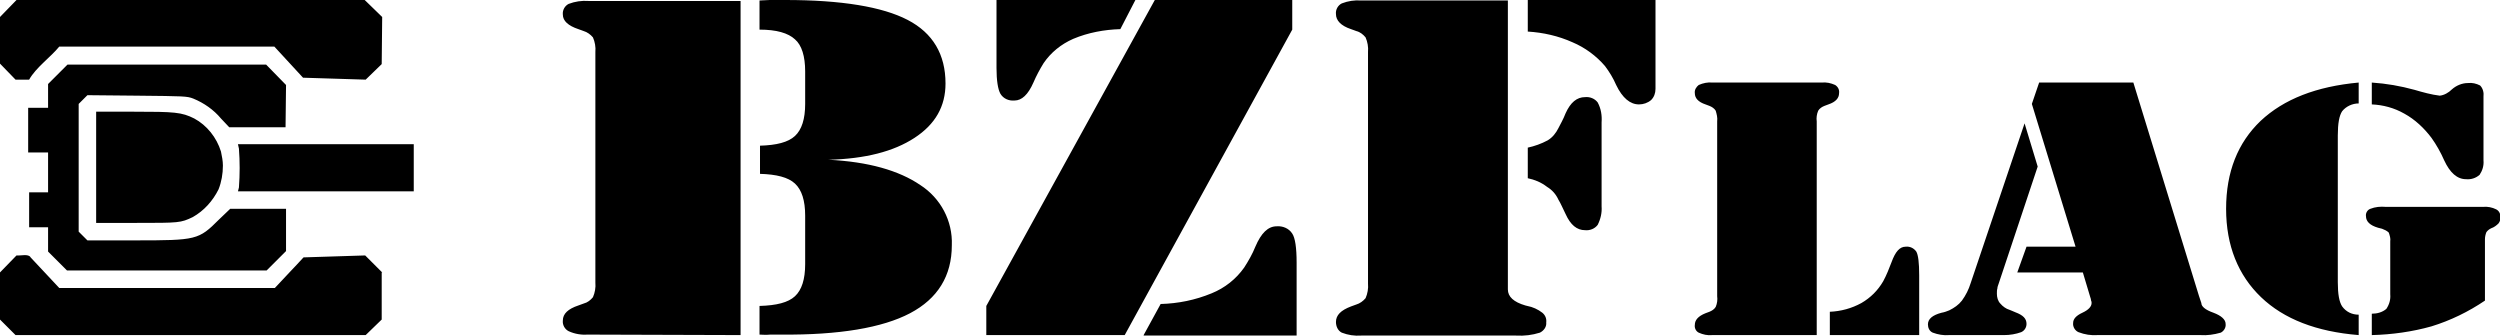
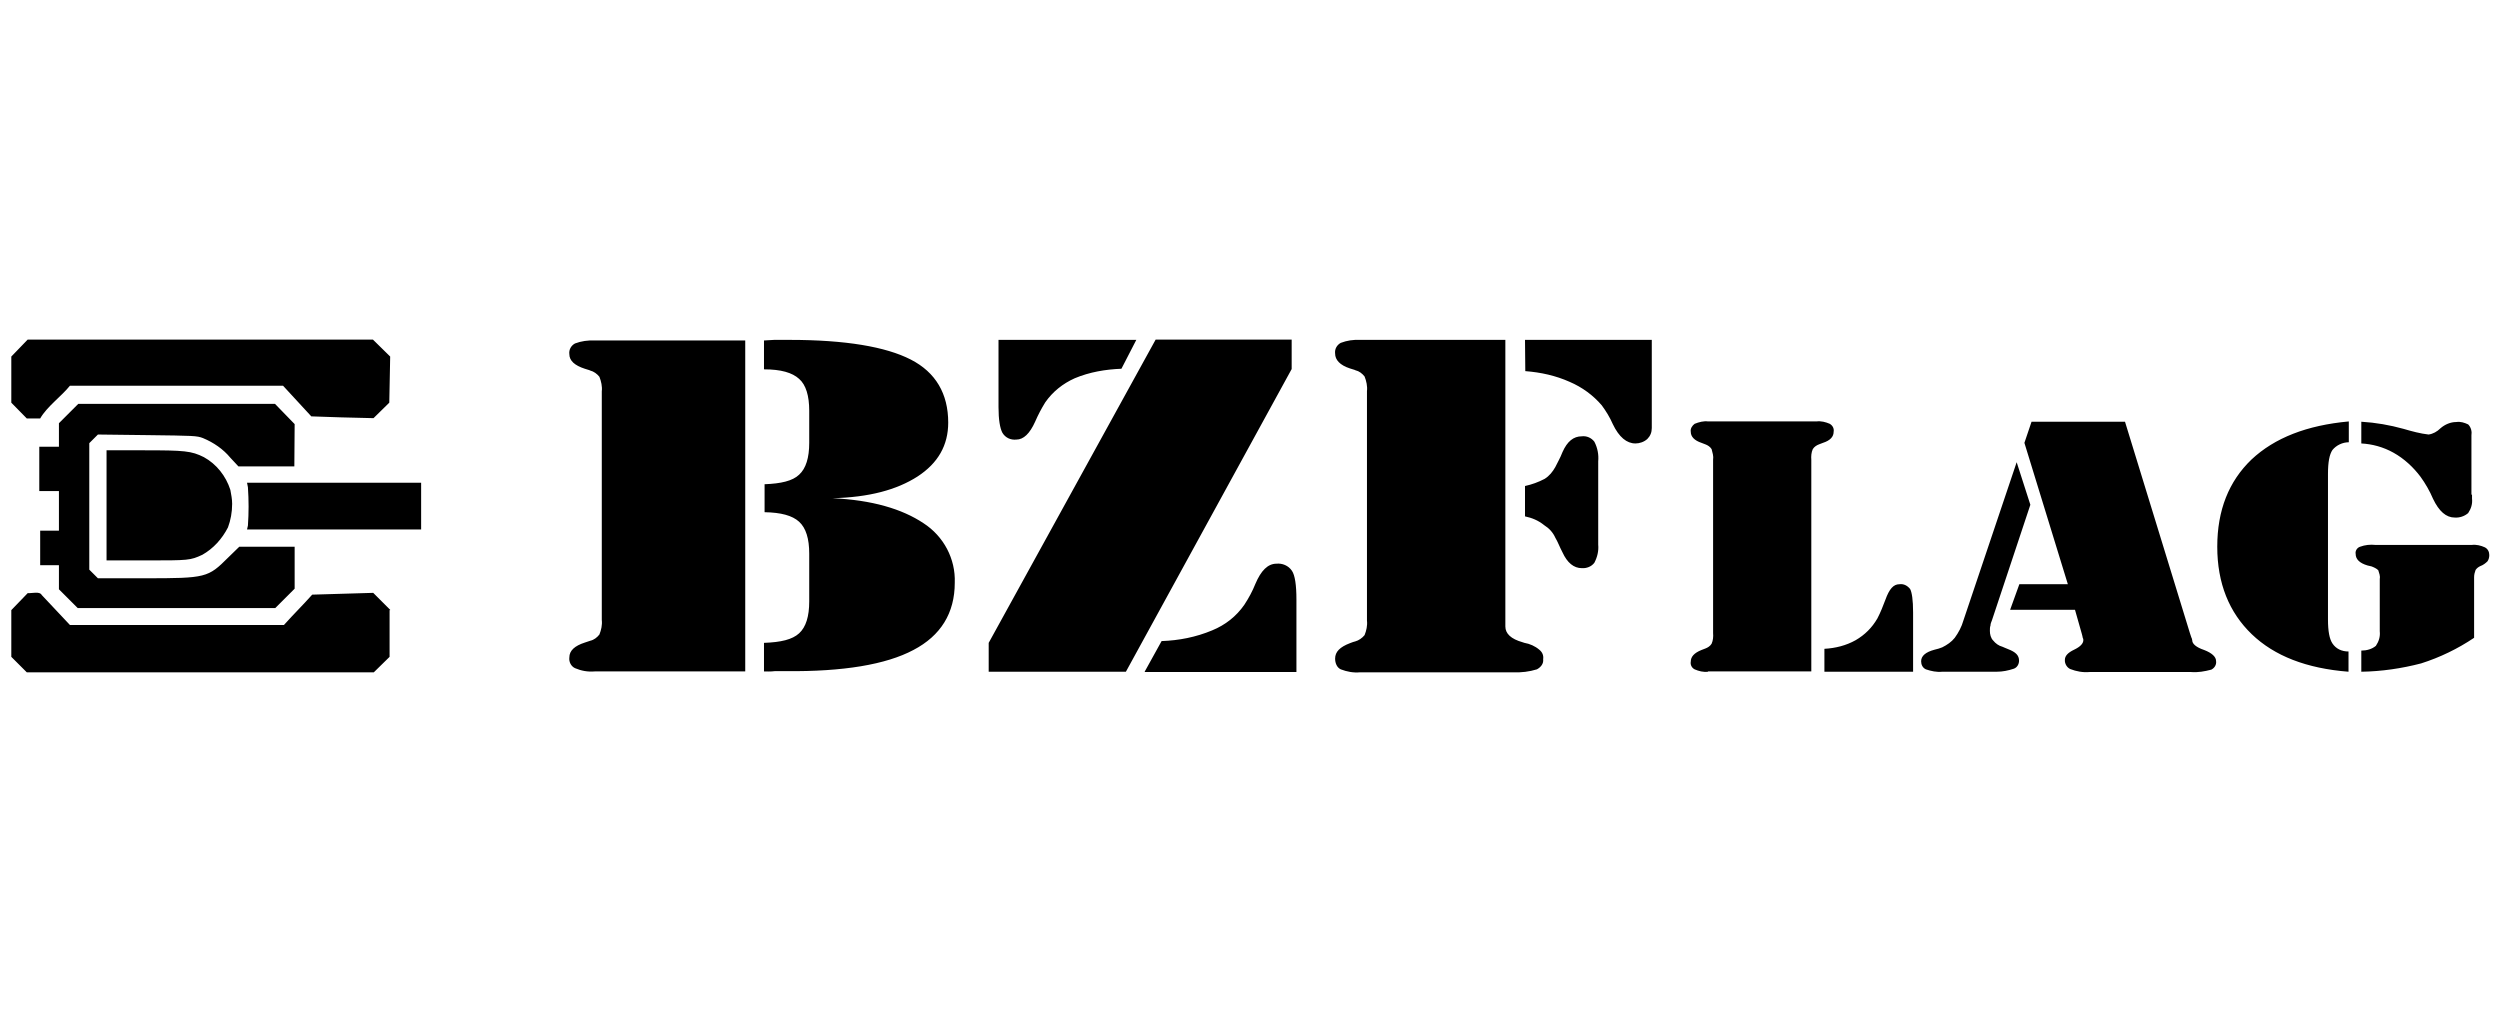
- <svg xmlns="http://www.w3.org/2000/svg" enable-background="new 0 0 514.8 69" viewBox="0 0 514.8 69">
-   <path d="m121.2 68.9c-1.4.1-2.8-.1-4.1-.7-.8-.4-1.3-1.3-1.2-2.2 0-1.4 1.1-2.4 3.2-3.1l1.1-.4c.8-.2 1.4-.7 1.9-1.3.4-.9.6-2 .5-3v-47.5c.1-1-.1-2.1-.5-3-.5-.6-1.2-1.1-1.9-1.3-.2-.1-.6-.2-1.1-.4-2.1-.7-3.2-1.7-3.2-3-.1-.9.4-1.8 1.2-2.2 1.3-.5 2.7-.7 4.1-.6h31.3v68.8zm35.2 0v-5.9c3.5-.1 5.9-.7 7.3-2s2.1-3.5 2.1-6.6v-10c0-3.1-.7-5.3-2.1-6.6s-3.8-1.9-7.2-2v-5.8c3.4-.1 5.8-.7 7.2-2s2.1-3.5 2.1-6.6v-6.7c0-3.1-.7-5.4-2.1-6.6-1.4-1.3-3.8-2-7.3-2v-6c.7 0 1.4-.1 2.1-.1s1.8 0 3.2 0c11.6 0 20 1.4 25.2 4.1s7.8 7.1 7.8 13.1c0 4.7-2.1 8.4-6.4 11.2s-10.1 4.3-17.7 4.5c8.2.4 14.5 2.2 18.9 5.2 4.2 2.7 6.7 7.4 6.5 12.4 0 6.3-2.9 11-8.6 14s-14.6 4.5-26.5 4.4h-2.3c-.9.1-1.7 0-2.2 0zm75.2.1h-28.5v-6l34.7-63h28.3v6.1zm2.2-69-3.1 6c-3.3.1-6.6.7-9.7 2-2.5 1.1-4.6 2.8-6.1 5-.8 1.3-1.5 2.6-2.1 4-1.1 2.5-2.4 3.7-3.9 3.7-1.2.1-2.3-.4-2.9-1.4-.5-.9-.8-2.7-.8-5.3v-14zm1.7 69 3.5-6.4c3.6-.1 7.1-.8 10.5-2.2 2.7-1.1 5-2.9 6.7-5.3.9-1.4 1.7-2.8 2.3-4.3 1.2-2.8 2.6-4.2 4.4-4.2 1.2-.1 2.5.4 3.2 1.5.6.9.9 2.9.9 6v15h-31.5zm75-11.4v2c0 1.5 1.2 2.6 3.6 3.3l.4.1c1.1.2 2.2.7 3.1 1.4.6.5.9 1.2.8 2 .1.9-.5 1.7-1.3 2.1-1.6.5-3.2.7-4.9.6h-31.9c-1.4.1-2.7-.1-4-.6-.8-.4-1.2-1.3-1.2-2.2 0-1.4 1-2.4 3.1-3.2.5-.2.8-.3 1.1-.4.7-.2 1.4-.7 1.9-1.3.4-.9.6-2 .5-3v-47.7c.1-1-.1-2.1-.5-3-.5-.6-1.1-1.1-1.9-1.3-.2-.1-.6-.2-1.1-.4-2.1-.7-3.1-1.8-3.1-3.1-.1-.9.4-1.8 1.2-2.2 1.3-.5 2.6-.7 4-.6h30.2zm4.1-57.6h26.3v18.3c0 .9-.3 1.7-.9 2.3-.7.6-1.6.9-2.5.9-1.8 0-3.4-1.3-4.7-4-.6-1.4-1.4-2.7-2.3-3.9-1.8-2.1-4.1-3.8-6.7-4.9-2.9-1.3-6-2-9.2-2.2zm0 36.7v-6.3c1.4-.3 2.8-.8 4.1-1.5 1-.6 1.7-1.5 2.2-2.5.4-.8 1-1.8 1.5-3.1 1-2.2 2.3-3.3 4-3.3 1-.1 2 .3 2.6 1.1.7 1.3.9 2.7.8 4.1v17.3c.1 1.3-.2 2.6-.8 3.8-.6.8-1.6 1.2-2.6 1.1-1.7 0-3-1.1-4-3.3-.6-1.2-1-2.2-1.5-3-.5-1.1-1.3-2-2.3-2.6-1.3-1-2.6-1.5-4-1.8zm38 32.3c-1 .1-1.9-.1-2.8-.5-.6-.3-.9-1-.8-1.6 0-1 .7-1.8 2.2-2.4l.8-.3c.5-.2 1-.5 1.3-1 .3-.7.4-1.5.3-2.2v-36c.1-.8-.1-1.5-.3-2.2-.3-.5-.8-.8-1.3-1l-.8-.3c-1.5-.5-2.2-1.3-2.2-2.3-.1-.7.3-1.3.8-1.7.9-.4 1.9-.6 2.8-.5h22.5c1-.1 1.9.1 2.8.5.6.4.9 1 .8 1.7 0 1-.7 1.8-2.2 2.3l-.8.3c-.5.2-1 .5-1.3 1-.3.7-.4 1.5-.3 2.2v44zm24.2 0v-4.8c2.3-.1 4.5-.7 6.5-1.8 1.9-1.1 3.4-2.6 4.5-4.5.7-1.3 1.2-2.6 1.7-3.9.8-2.2 1.7-3.2 2.9-3.2.9-.1 1.7.3 2.2 1 .4.7.6 2.3.6 4.9v12.3zm42.8-34.7-8 24c-.1.4-.3.7-.3 1.1-.1.3-.1.7-.1 1.1 0 .7.2 1.5.7 2 .5.6 1.2 1.1 1.9 1.3.3.1.7.3 1.2.5 1.6.6 2.3 1.3 2.3 2.4 0 .7-.4 1.4-1.1 1.7-1.1.4-2.3.6-3.5.6h-11.3c-1.2.1-2.3-.1-3.4-.5-.7-.3-1-1-1-1.7 0-1.1.9-1.9 2.8-2.4.6-.1 1.1-.3 1.6-.5 1-.5 1.9-1.1 2.6-2 .8-1.1 1.4-2.3 1.8-3.6l11.1-32.9zm9.3 21.8h-13.5l1.9-5.3h10.1l-9-29.4 1.5-4.4h19.4l13.5 43.9c.1.3.2.6.3.9.1.2.1.4.2.6 0 .7.8 1.4 2.5 2 1.6.6 2.5 1.4 2.5 2.3.1.8-.4 1.5-1 1.8-1.4.4-2.8.6-4.2.5h-21.1c-1.4.1-2.7-.1-4-.6-.7-.3-1.2-1.1-1.1-1.9 0-.8.6-1.5 1.9-2.1s1.9-1.3 1.9-2c0-.2 0-.3-.1-.5 0-.2-.1-.5-.2-.8zm56.8 8.7v4.2c-8.7-.7-15.4-3.3-20.1-7.8s-7.2-10.6-7.2-18.2 2.4-13.6 7.1-18.1c4.8-4.5 11.5-7.1 20.2-7.9v4.3c-1.3 0-2.6.6-3.4 1.6-.6.9-.9 2.5-.9 5v30.2c0 2.5.3 4.1.9 5 .8 1.1 2 1.7 3.4 1.7zm2.7 4.2v-4.4c1.1 0 2.2-.3 3-1 .6-.9.9-1.9.8-3v-10.9c.1-.6-.1-1.2-.3-1.8-.4-.4-.9-.6-1.4-.8l-.8-.2c-1.7-.5-2.5-1.3-2.5-2.4-.1-.6.3-1.3.9-1.5 1-.4 2.1-.5 3.2-.4h20c.9-.1 1.9.1 2.7.5.6.3.9.9.9 1.6 0 .5-.1.9-.4 1.3-.4.4-.9.8-1.5 1-.4.2-.7.4-1 .8-.2.5-.3 1-.3 1.5v12.6c-3.4 2.3-7.1 4.1-11 5.3-3.9 1.1-8.1 1.7-12.3 1.8zm23-36.8v.8c.1 1.1-.2 2.1-.8 3-.8.7-1.8 1-2.8.9-1.8 0-3.3-1.3-4.5-3.9-.7-1.6-1.6-3.2-2.6-4.6-1.5-2-3.4-3.8-5.6-5-2.1-1.2-4.4-1.8-6.7-1.9v-4.5c3 .2 5.9.7 8.8 1.5 1.7.5 3.5 1 5.2 1.2.9-.1 1.8-.6 2.5-1.3.9-.8 2.1-1.3 3.3-1.3.9-.1 1.7.1 2.5.5.6.6.8 1.5.7 2.3zm-426.2-2.5h-36.2l.2.9c.2 2.7.2 5.3 0 8l-.2.8h36.2zm-6.5-26.2-3.6-3.5h-71.7l-3.4 3.5v9.6l3.2 3.3h2.8c1.4-2.5 4.4-4.6 6.2-6.8h44.3l5.9 6.4c3.2.1 9.1.3 12.9.4l3.3-3.2zm0 52.6-3.5-3.5-12.7.4c-2 2.2-3.7 3.9-5.9 6.3h-44.4l-5.9-6.3c-.4-.8-2.1-.3-2.9-.4l-3.4 3.5v9.7l3.2 3.2h72.1l3.3-3.2v-9.7zm-19.8-38.6-4.1-4.2h-40.9l-4 4v4.9h-4.1v9.2h4.1v8.2h-3.9v7.2h3.9v5l3.9 3.9h41.1l4-4v-8.7h-11.5l-2.3 2.2c-4.2 4.2-4.6 4.3-17.3 4.3h-9.8l-1.8-1.8v-26.3l1.8-1.8 10.2.1c9.8.1 10.3.1 11.6.6 2.2.9 4.2 2.3 5.7 4.1l1.7 1.8h11.6zm-13 16.6c0-1-.2-1.9-.4-2.9-.9-2.9-2.9-5.4-5.5-6.8-2.6-1.3-4-1.4-12.5-1.4h-7.7v22.9h8.3c8.8 0 9.1 0 11.6-1.2 2.3-1.3 4.1-3.3 5.3-5.7.6-1.5.9-3.2.9-4.9z" />
+ <svg xmlns="http://www.w3.org/2000/svg" enable-background="new 0 0 840 340" viewBox="0 0 840 340">
+   <path d="m199.8 225.6c-2.3.2-4.5-.2-6.6-1.1-1.3-.6-2.1-2.1-1.9-3.6 0-2.3 1.8-3.9 5.2-5l1.8-.6c1.3-.3 2.3-1.1 3.1-2.1.6-1.5 1-3.2.8-4.9v-76.8c.2-1.6-.2-3.4-.8-4.9-.8-1-1.9-1.8-3.1-2.1-.3-.2-1-.3-1.8-.6-3.4-1.1-5.2-2.7-5.2-4.9-.2-1.5.6-2.9 1.9-3.6 2.1-.8 4.4-1.1 6.6-1h50.6v111.2zm56.9 0v-9.6c5.7-.2 9.5-1.1 11.8-3.2s3.4-5.7 3.4-10.7v-16.1c0-5-1.1-8.6-3.4-10.7s-6.1-3.1-11.6-3.2v-9.4c5.5-.2 9.4-1.1 11.6-3.2 2.3-2.1 3.4-5.7 3.4-10.7v-10.8c0-5-1.1-8.7-3.4-10.7-2.3-2.1-6.1-3.2-11.8-3.2v-9.7c1.1 0 2.3-.2 3.4-.2s2.9 0 5.2 0c18.8 0 32.3 2.3 40.7 6.6s12.6 11.5 12.6 21.2c0 7.6-3.4 13.6-10.3 18.1-7 4.5-16.3 7-28.6 7.3 13.3.6 23.4 3.6 30.6 8.4 6.8 4.4 10.8 12 10.5 20 0 10.2-4.7 17.8-13.9 22.6-9.2 4.9-23.6 7.3-42.8 7.1h-3.7c-1.6.2-2.9.1-3.7.1zm121.6.1h-46.1v-9.7l56.1-101.9h45.7v9.9zm3.5-111.5-5 9.7c-5.3.2-10.7 1.1-15.7 3.2-4 1.8-7.4 4.5-9.9 8.1-1.3 2.1-2.4 4.2-3.4 6.5-1.8 4-3.9 6-6.3 6-1.9.2-3.7-.6-4.7-2.3-.8-1.5-1.3-4.4-1.3-8.6v-22.6zm2.8 111.5 5.7-10.3c5.8-.2 11.5-1.3 17-3.6 4.4-1.8 8.1-4.7 10.8-8.6 1.5-2.3 2.7-4.5 3.7-7 1.9-4.5 4.2-6.8 7.1-6.8 1.9-.2 4 .6 5.2 2.4 1 1.5 1.5 4.7 1.5 9.7v24.3h-50.9zm121.2-18.4v3.2c0 2.4 1.9 4.2 5.8 5.3l.6.2c1.8.3 3.6 1.1 5 2.3 1 .8 1.5 1.9 1.3 3.2.2 1.5-.8 2.7-2.1 3.4-2.6.8-5.2 1.1-7.9 1h-51.5c-2.3.2-4.4-.2-6.5-1-1.3-.6-1.9-2.1-1.9-3.6 0-2.3 1.6-3.9 5-5.2.8-.3 1.3-.5 1.8-.6 1.1-.3 2.3-1.1 3.1-2.1.6-1.5 1-3.2.8-4.9v-77.1c.2-1.6-.2-3.4-.8-4.9-.8-1-1.8-1.8-3.1-2.1-.3-.2-1-.3-1.8-.6-3.4-1.1-5-2.9-5-5-.2-1.5.6-2.9 1.9-3.6 2.1-.8 4.2-1.1 6.5-1h48.8zm6.6-93.1h42.6v29.6c0 1.5-.5 2.7-1.5 3.7-1.1 1-2.6 1.5-4 1.5-2.9 0-5.5-2.1-7.6-6.5-1-2.3-2.3-4.4-3.7-6.3-2.9-3.4-6.6-6.1-10.8-7.9-4.7-2.1-9.7-3.2-14.9-3.6zm0 59.3v-10.2c2.3-.5 4.5-1.3 6.6-2.4 1.6-1 2.7-2.4 3.6-4 .6-1.3 1.6-2.9 2.4-5 1.6-3.6 3.7-5.3 6.5-5.3 1.6-.2 3.2.5 4.2 1.8 1.1 2.1 1.5 4.4 1.3 6.6v28c.2 2.1-.3 4.2-1.3 6.1-1 1.3-2.6 1.9-4.2 1.8-2.7 0-4.9-1.8-6.5-5.3-1-1.9-1.6-3.6-2.4-4.9-.8-1.8-2.1-3.2-3.7-4.2-2.1-1.7-4.2-2.5-6.5-3zm61.5 52.2c-1.6.2-3.1-.2-4.5-.8-1-.5-1.5-1.6-1.3-2.6 0-1.6 1.1-2.9 3.6-3.9l1.3-.5c.8-.3 1.6-.8 2.1-1.6.5-1.1.6-2.4.5-3.6v-58.2c.2-1.3-.2-2.4-.5-3.6-.5-.8-1.3-1.3-2.1-1.6l-1.3-.5c-2.4-.8-3.6-2.1-3.6-3.7-.2-1.1.5-2.1 1.3-2.7 1.5-.6 3.1-1 4.5-.8h36.4c1.6-.2 3.1.2 4.5.8 1 .6 1.5 1.6 1.3 2.7 0 1.6-1.1 2.9-3.6 3.7l-1.3.5c-.8.3-1.6.8-2.1 1.6-.5 1.1-.6 2.4-.5 3.6v71.1h-34.7zm39.1 0v-7.7c3.7-.2 7.3-1.1 10.5-2.9 3.1-1.8 5.5-4.2 7.3-7.3 1.1-2.1 1.9-4.2 2.7-6.3 1.3-3.6 2.7-5.2 4.7-5.2 1.5-.2 2.7.5 3.6 1.6.6 1.1 1 3.7 1 7.9v19.9zm69.2-56.1-12.9 38.8c-.2.6-.5 1.1-.5 1.8-.2.5-.2 1.1-.2 1.8 0 1.1.3 2.4 1.1 3.2.8 1 1.9 1.8 3.1 2.1.5.2 1.1.5 1.9.8 2.6 1 3.7 2.1 3.7 3.9 0 1.1-.6 2.3-1.8 2.7-1.8.6-3.7 1-5.7 1h-18.3c-1.9.2-3.7-.2-5.5-.8-1.1-.5-1.6-1.6-1.6-2.7 0-1.8 1.5-3.1 4.5-3.9 1-.2 1.8-.5 2.6-.8 1.6-.8 3.1-1.8 4.2-3.2 1.3-1.8 2.3-3.7 2.9-5.8l17.9-53.2zm15 35.3h-21.8l3.1-8.6h16.3l-14.6-47.5 2.4-7.1h31.4l21.8 71c.2.5.3 1 .5 1.5.2.3.2.6.3 1 0 1.1 1.3 2.3 4 3.2 2.6 1 4 2.3 4 3.7.2 1.3-.6 2.4-1.6 2.9-2.3.6-4.5 1-6.8.8h-34.1c-2.3.2-4.4-.2-6.5-1-1.1-.5-1.9-1.8-1.8-3.1 0-1.3 1-2.4 3.1-3.4s3.1-2.1 3.1-3.2c0-.3 0-.5-.2-.8 0-.3-.2-.8-.3-1.3zm91.9 14v6.8c-14.1-1.1-24.9-5.3-32.5-12.6s-11.6-17.1-11.6-29.4 3.9-22 11.5-29.3c7.8-7.3 18.6-11.5 32.7-12.8v7c-2.1 0-4.2 1-5.5 2.6-1 1.5-1.5 4-1.5 8.1v48.8c0 4 .5 6.6 1.5 8.1 1.2 1.8 3.1 2.7 5.4 2.7zm4.3 6.8v-7.1c1.8 0 3.6-.5 4.9-1.6 1-1.5 1.5-3.1 1.3-4.9v-17.6c.2-1-.2-1.9-.5-2.9-.6-.6-1.5-1-2.3-1.3l-1.3-.3c-2.7-.8-4-2.1-4-3.9-.2-1 .5-2.1 1.5-2.4 1.6-.6 3.4-.8 5.2-.6h32.3c1.5-.2 3.1.2 4.4.8 1 .5 1.5 1.5 1.5 2.6 0 .8-.2 1.5-.6 2.1-.6.6-1.5 1.3-2.4 1.6-.6.3-1.1.6-1.6 1.3-.3.8-.5 1.6-.5 2.4v20.4c-5.5 3.7-11.5 6.6-17.8 8.6-6.5 1.7-13.3 2.7-20.1 2.8zm37.2-59.5v1.3c.2 1.8-.3 3.4-1.3 4.9-1.3 1.1-2.9 1.6-4.5 1.5-2.9 0-5.3-2.1-7.3-6.3-1.1-2.6-2.6-5.2-4.2-7.4-2.4-3.2-5.5-6.1-9.1-8.1-3.4-1.9-7.1-2.9-10.8-3.1v-7.3c4.9.3 9.5 1.1 14.2 2.4 2.7.8 5.7 1.6 8.4 1.9 1.5-.2 2.9-1 4-2.1 1.5-1.3 3.4-2.1 5.3-2.1 1.5-.2 2.7.2 4 .8 1 1 1.3 2.4 1.1 3.7v19.9zm-689-4h-58.6l.3 1.5c.3 4.4.3 8.6 0 12.9l-.3 1.3h58.5v-15.7zm-10.5-42.4-5.8-5.7h-116l-5.5 5.7v15.5l5.2 5.3h4.5c2.3-4 7.1-7.4 10-11h71.6l9.5 10.3c5.2.2 14.7.5 20.9.6l5.3-5.2zm0 85.1-5.7-5.7-20.5.6c-3.2 3.6-6 6.3-9.5 10.2h-71.9l-9.5-10.1c-.6-1.3-3.4-.5-4.7-.6l-5.5 5.7v15.7l5.2 5.2h116.6l5.3-5.2v-15.7h.2zm-32.1-62.4-6.6-6.8h-66.1l-6.5 6.5v7.9h-6.6v14.9h6.6v13.3h-6.3v11.6h6.3v8.1l6.3 6.3h66.4l6.5-6.5v-14.1h-18.6l-3.7 3.6c-6.8 6.8-7.4 7-28 7h-15.8l-2.9-2.9v-42.5l2.9-2.9 16.5.2c15.8.2 16.7.2 18.8 1 3.6 1.5 6.8 3.7 9.2 6.6l2.7 2.9h18.8zm-21 26.8c0-1.6-.3-3.1-.6-4.7-1.5-4.7-4.7-8.7-8.9-11-4.2-2.1-6.5-2.3-20.2-2.3h-12.5v37h13.4c14.2 0 14.7 0 18.8-1.9 3.7-2.1 6.6-5.3 8.6-9.2.9-2.4 1.4-5.1 1.4-7.9z" />
</svg>
